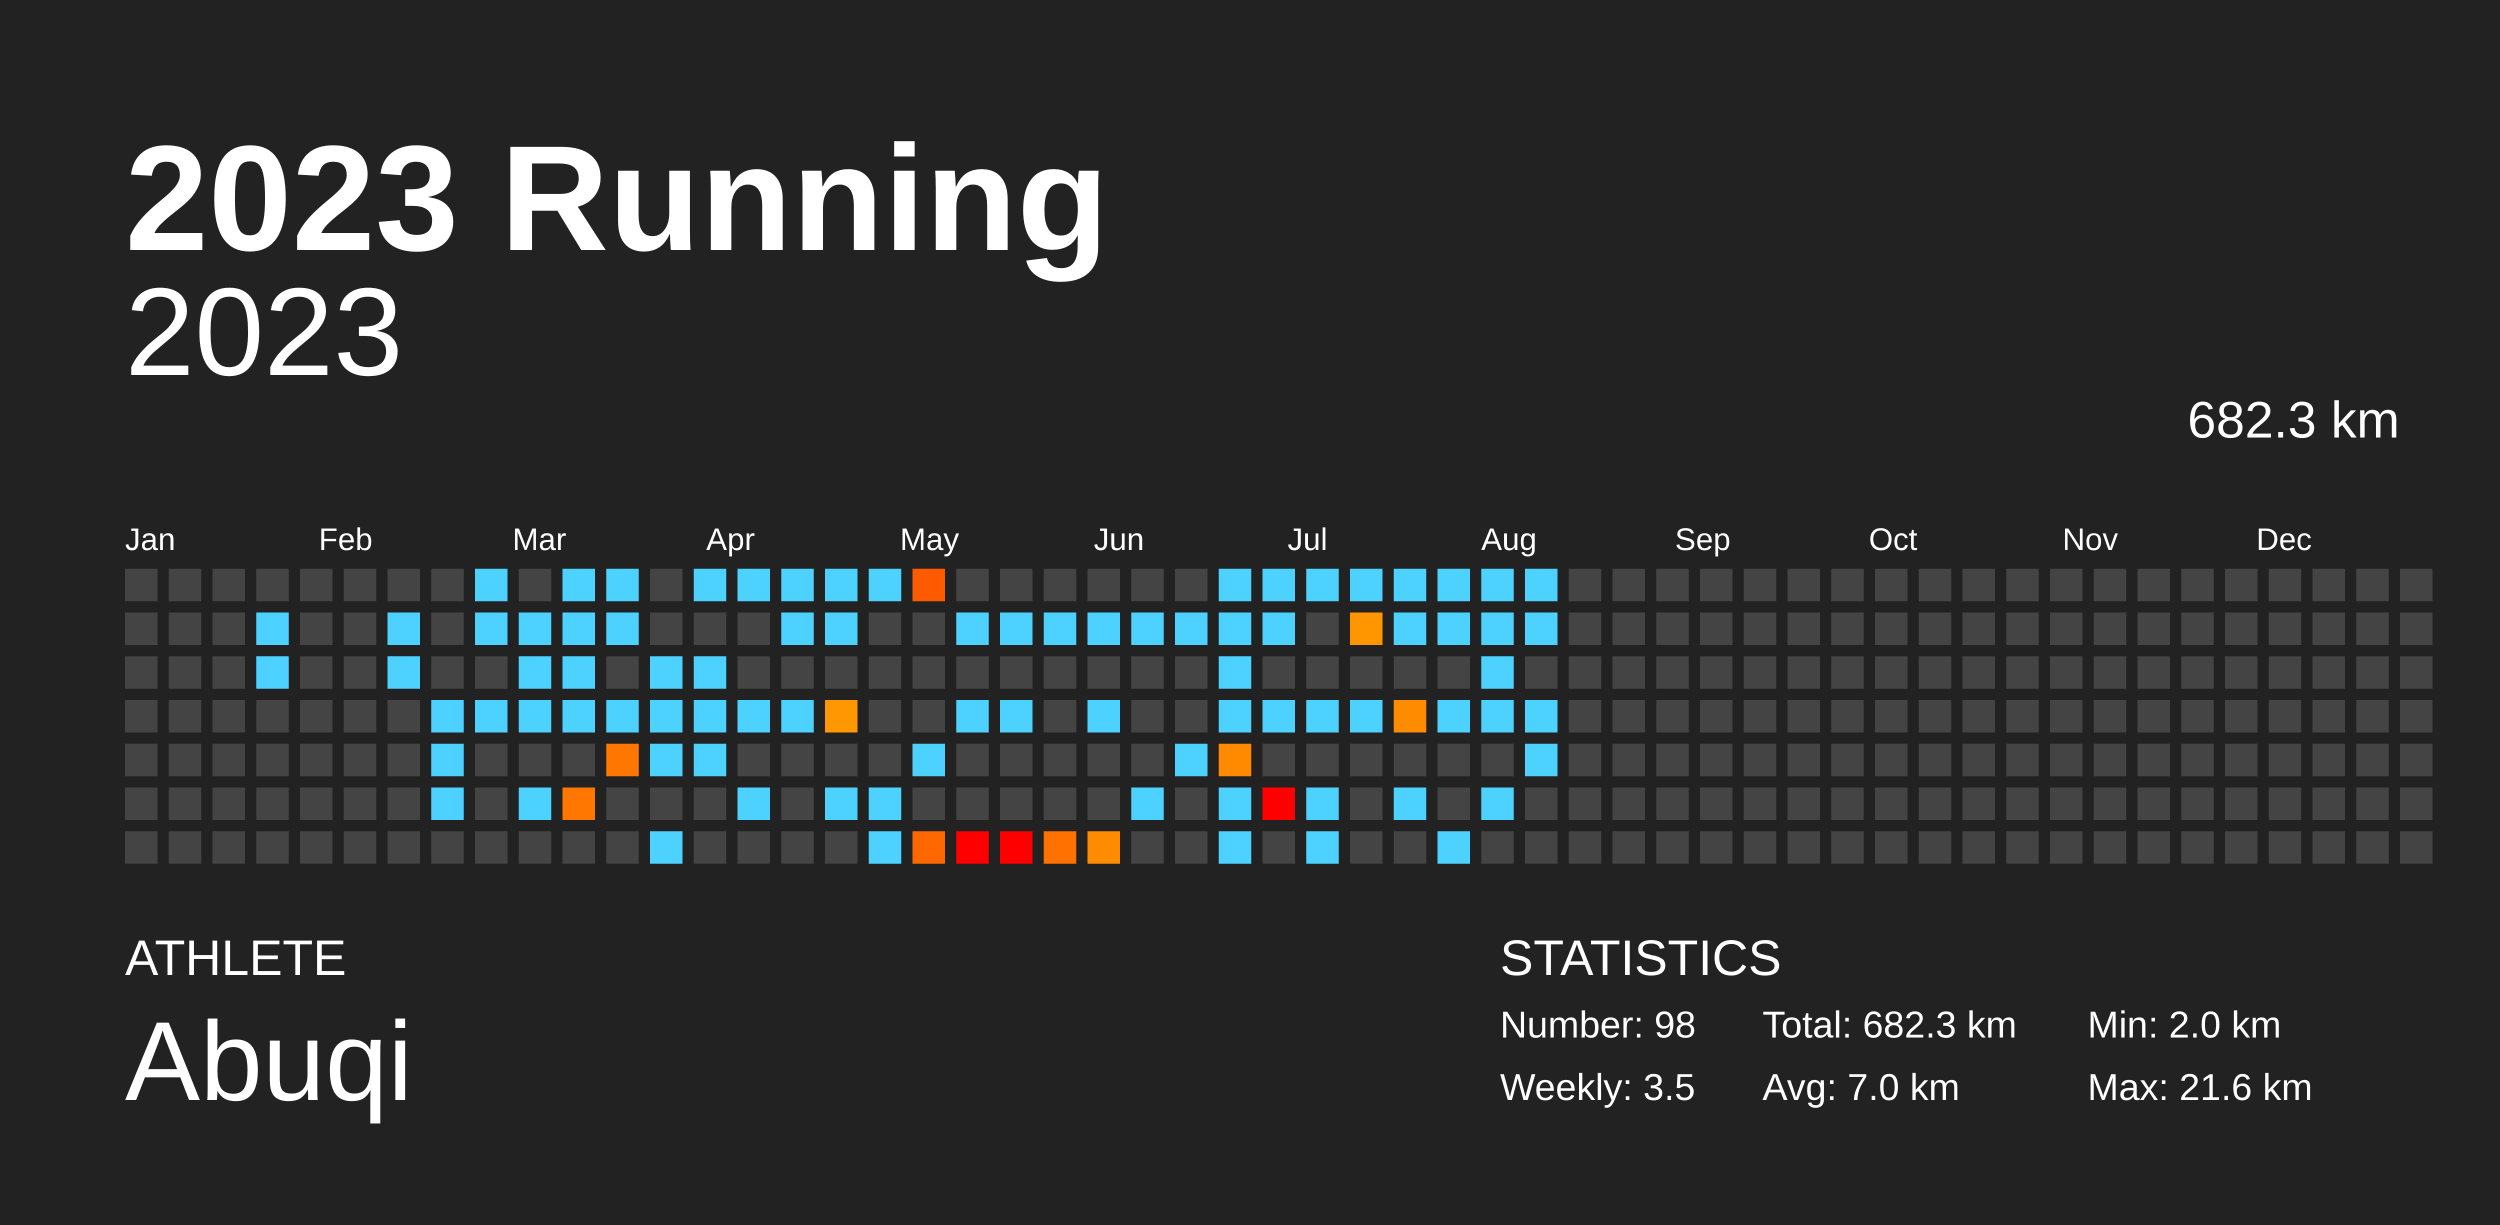
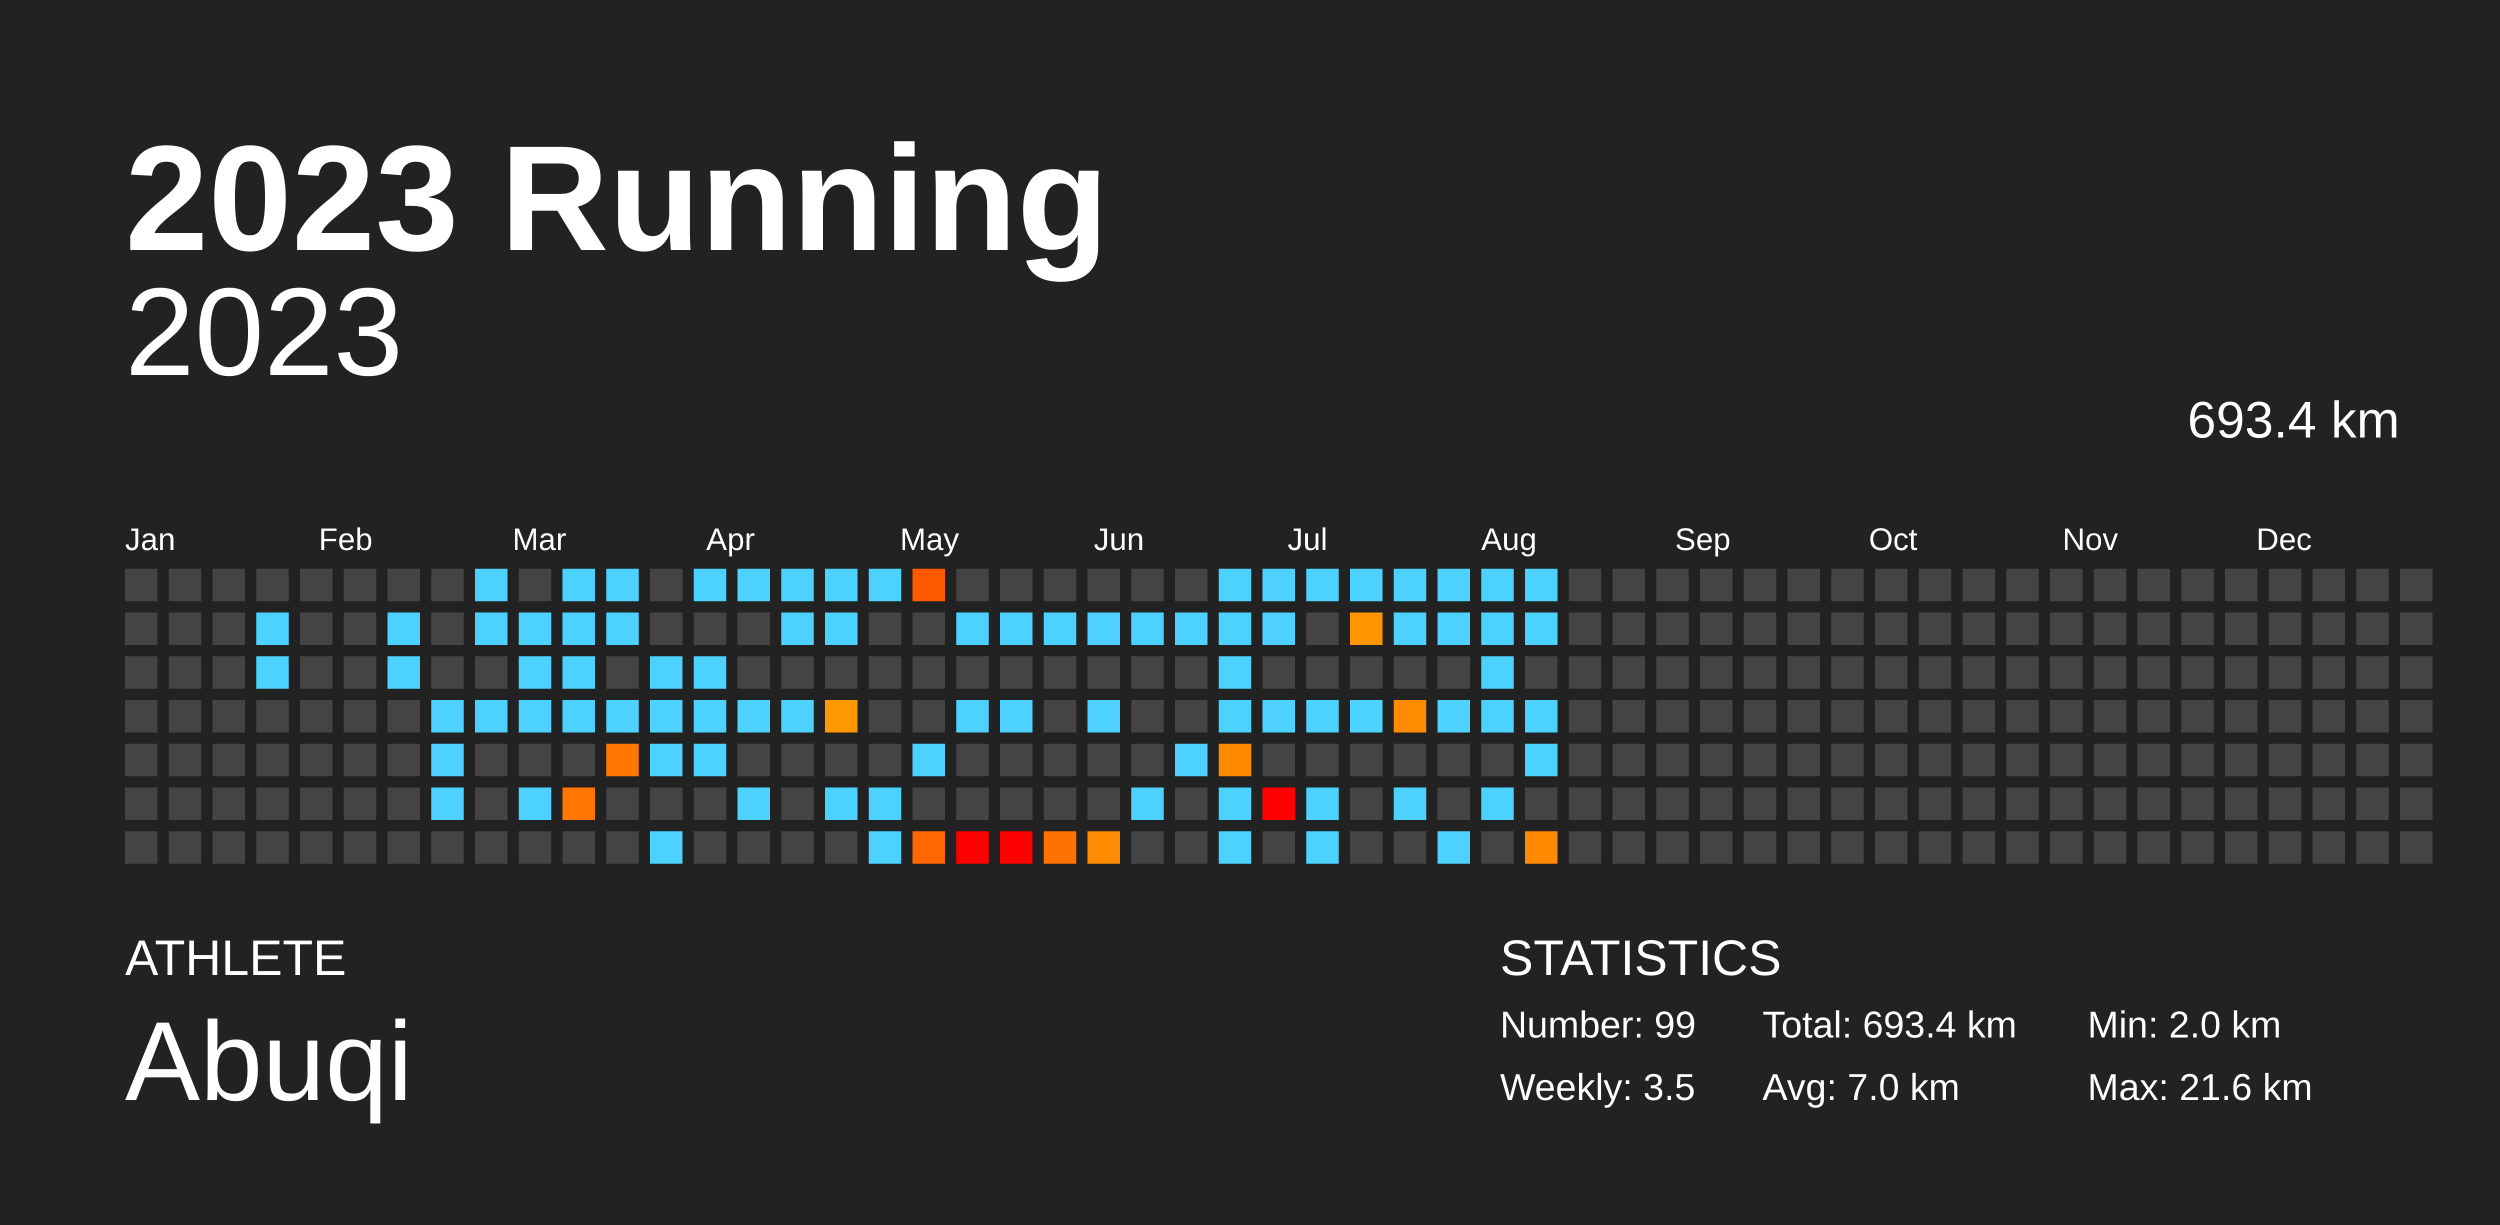
<svg xmlns="http://www.w3.org/2000/svg" baseProfile="full" height="98mm" version="1.1" viewBox="0,0,200,98" width="200mm">
  <defs />
  <rect fill="#222222" height="98" width="200" x="0" y="0" />
  <text fill="#FFFFFF" style="font-size:12px; font-family:Arial; font-weight:bold;" x="10" y="20">2023 Running</text>
  <text fill="#FFFFFF" style="font-size:4px; font-family:Arial" x="10" y="78">ATHLETE</text>
  <text fill="#FFFFFF" style="font-size:9px; font-family:Arial" x="10" y="88">Abuqi</text>
  <text fill="#FFFFFF" style="font-size:4px; font-family:Arial" x="120" y="78">STATISTICS</text>
-   <text fill="#FFFFFF" style="font-size:3px; font-family:Arial" x="120" y="83">Number: 98</text>
+   <text fill="#FFFFFF" style="font-size:3px; font-family:Arial" x="120" y="83">Number: 99</text>
  <text fill="#FFFFFF" style="font-size:3px; font-family:Arial" x="120" y="88">Weekly: 3.5</text>
-   <text fill="#FFFFFF" style="font-size:3px; font-family:Arial" x="141" y="83">Total: 682.3 km</text>
+   <text fill="#FFFFFF" style="font-size:3px; font-family:Arial" x="141" y="83">Total: 693.4 km</text>
  <text fill="#FFFFFF" style="font-size:3px; font-family:Arial" x="141" y="88">Avg: 7.0 km</text>
  <text fill="#FFFFFF" style="font-size:3px; font-family:Arial" x="167" y="83">Min: 2.0 km</text>
  <text fill="#FFFFFF" style="font-size:3px; font-family:Arial" x="167" y="88">Max: 21.6 km</text>
  <text alignment-baseline="hanging" fill="#FFFFFF" style="font-size:10.0px; font-family:Arial;" x="10" y="30">2023</text>
-   <text alignment-baseline="hanging" fill="#FFFFFF" style="font-size:4.125px; font-family:Arial;" x="175" y="35">682.3 km</text>
+   <text alignment-baseline="hanging" fill="#FFFFFF" style="font-size:4.125px; font-family:Arial;" x="175" y="35">693.4 km</text>
  <text fill="#FFFFFF" style="font-size:2.5px; font-family:Arial" x="10.0" y="44">Jan</text>
  <text fill="#FFFFFF" style="font-size:2.5px; font-family:Arial" x="25.5" y="44">Feb</text>
  <text fill="#FFFFFF" style="font-size:2.5px; font-family:Arial" x="41.0" y="44">Mar</text>
  <text fill="#FFFFFF" style="font-size:2.5px; font-family:Arial" x="56.5" y="44">Apr</text>
  <text fill="#FFFFFF" style="font-size:2.5px; font-family:Arial" x="72.0" y="44">May</text>
  <text fill="#FFFFFF" style="font-size:2.5px; font-family:Arial" x="87.5" y="44">Jun</text>
  <text fill="#FFFFFF" style="font-size:2.5px; font-family:Arial" x="103.0" y="44">Jul</text>
  <text fill="#FFFFFF" style="font-size:2.5px; font-family:Arial" x="118.5" y="44">Aug</text>
  <text fill="#FFFFFF" style="font-size:2.5px; font-family:Arial" x="134.0" y="44">Sep</text>
  <text fill="#FFFFFF" style="font-size:2.5px; font-family:Arial" x="149.5" y="44">Oct</text>
  <text fill="#FFFFFF" style="font-size:2.5px; font-family:Arial" x="165.0" y="44">Nov</text>
  <text fill="#FFFFFF" style="font-size:2.5px; font-family:Arial" x="180.5" y="44">Dec</text>
  <rect fill="#444444" height="2.6" width="2.6" x="10.0" y="45.5" />
  <rect fill="#444444" height="2.6" width="2.6" x="10.0" y="49.0" />
  <rect fill="#444444" height="2.6" width="2.6" x="10.0" y="52.5" />
  <rect fill="#444444" height="2.6" width="2.6" x="10.0" y="56.0" />
  <rect fill="#444444" height="2.6" width="2.6" x="10.0" y="59.5" />
  <rect fill="#444444" height="2.6" width="2.6" x="10.0" y="63.0" />
  <rect fill="#444444" height="2.6" width="2.6" x="10.0" y="66.5" />
  <rect fill="#444444" height="2.6" width="2.6" x="13.5" y="45.5" />
  <rect fill="#444444" height="2.6" width="2.6" x="13.5" y="49.0" />
  <rect fill="#444444" height="2.6" width="2.6" x="13.5" y="52.5" />
  <rect fill="#444444" height="2.6" width="2.6" x="13.5" y="56.0" />
  <rect fill="#444444" height="2.6" width="2.6" x="13.5" y="59.5" />
  <rect fill="#444444" height="2.6" width="2.6" x="13.5" y="63.0" />
  <rect fill="#444444" height="2.6" width="2.6" x="13.5" y="66.5" />
  <rect fill="#444444" height="2.6" width="2.6" x="17.0" y="45.5" />
  <rect fill="#444444" height="2.6" width="2.6" x="17.0" y="49.0" />
  <rect fill="#444444" height="2.6" width="2.6" x="17.0" y="52.5" />
  <rect fill="#444444" height="2.6" width="2.6" x="17.0" y="56.0" />
  <rect fill="#444444" height="2.6" width="2.6" x="17.0" y="59.5" />
  <rect fill="#444444" height="2.6" width="2.6" x="17.0" y="63.0" />
  <rect fill="#444444" height="2.6" width="2.6" x="17.0" y="66.5" />
  <rect fill="#444444" height="2.6" width="2.6" x="20.5" y="45.5" />
  <rect fill="#4dd2ff" height="2.6" width="2.6" x="20.5" y="49.0" />
  <rect fill="#4dd2ff" height="2.6" width="2.6" x="20.5" y="52.5" />
  <rect fill="#444444" height="2.6" width="2.6" x="20.5" y="56.0" />
  <rect fill="#444444" height="2.6" width="2.6" x="20.5" y="59.5" />
  <rect fill="#444444" height="2.6" width="2.6" x="20.5" y="63.0" />
  <rect fill="#444444" height="2.6" width="2.6" x="20.5" y="66.5" />
  <rect fill="#444444" height="2.6" width="2.6" x="24.0" y="45.5" />
  <rect fill="#444444" height="2.6" width="2.6" x="24.0" y="49.0" />
  <rect fill="#444444" height="2.6" width="2.6" x="24.0" y="52.5" />
  <rect fill="#444444" height="2.6" width="2.6" x="24.0" y="56.0" />
  <rect fill="#444444" height="2.6" width="2.6" x="24.0" y="59.5" />
  <rect fill="#444444" height="2.6" width="2.6" x="24.0" y="63.0" />
  <rect fill="#444444" height="2.6" width="2.6" x="24.0" y="66.5" />
  <rect fill="#444444" height="2.6" width="2.6" x="27.5" y="45.5" />
  <rect fill="#444444" height="2.6" width="2.6" x="27.5" y="49.0" />
  <rect fill="#444444" height="2.6" width="2.6" x="27.5" y="52.5" />
  <rect fill="#444444" height="2.6" width="2.6" x="27.5" y="56.0" />
  <rect fill="#444444" height="2.6" width="2.6" x="27.5" y="59.5" />
  <rect fill="#444444" height="2.6" width="2.6" x="27.5" y="63.0" />
  <rect fill="#444444" height="2.6" width="2.6" x="27.5" y="66.5" />
  <rect fill="#444444" height="2.6" width="2.6" x="31.0" y="45.5" />
  <rect fill="#4dd2ff" height="2.6" width="2.6" x="31.0" y="49.0" />
  <rect fill="#4dd2ff" height="2.6" width="2.6" x="31.0" y="52.5" />
  <rect fill="#444444" height="2.6" width="2.6" x="31.0" y="56.0" />
  <rect fill="#444444" height="2.6" width="2.6" x="31.0" y="59.5" />
  <rect fill="#444444" height="2.6" width="2.6" x="31.0" y="63.0" />
  <rect fill="#444444" height="2.6" width="2.6" x="31.0" y="66.5" />
  <rect fill="#444444" height="2.6" width="2.6" x="34.5" y="45.5" />
  <rect fill="#444444" height="2.6" width="2.6" x="34.5" y="49.0" />
  <rect fill="#444444" height="2.6" width="2.6" x="34.5" y="52.5" />
  <rect fill="#4dd2ff" height="2.6" width="2.6" x="34.5" y="56.0" />
  <rect fill="#4dd2ff" height="2.6" width="2.6" x="34.5" y="59.5" />
  <rect fill="#4dd2ff" height="2.6" width="2.6" x="34.5" y="63.0" />
  <rect fill="#444444" height="2.6" width="2.6" x="34.5" y="66.5" />
  <rect fill="#4dd2ff" height="2.6" width="2.6" x="38.0" y="45.5" />
  <rect fill="#4dd2ff" height="2.6" width="2.6" x="38.0" y="49.0" />
  <rect fill="#444444" height="2.6" width="2.6" x="38.0" y="52.5" />
  <rect fill="#4dd2ff" height="2.6" width="2.6" x="38.0" y="56.0" />
  <rect fill="#444444" height="2.6" width="2.6" x="38.0" y="59.5" />
  <rect fill="#444444" height="2.6" width="2.6" x="38.0" y="63.0" />
  <rect fill="#444444" height="2.6" width="2.6" x="38.0" y="66.5" />
  <rect fill="#444444" height="2.6" width="2.6" x="41.5" y="45.5" />
  <rect fill="#4dd2ff" height="2.6" width="2.6" x="41.5" y="49.0" />
  <rect fill="#4dd2ff" height="2.6" width="2.6" x="41.5" y="52.5" />
  <rect fill="#4dd2ff" height="2.6" width="2.6" x="41.5" y="56.0" />
  <rect fill="#444444" height="2.6" width="2.6" x="41.5" y="59.5" />
  <rect fill="#4dd2ff" height="2.6" width="2.6" x="41.5" y="63.0" />
  <rect fill="#444444" height="2.6" width="2.6" x="41.5" y="66.5" />
  <rect fill="#4dd2ff" height="2.6" width="2.6" x="45.0" y="45.5" />
  <rect fill="#4dd2ff" height="2.6" width="2.6" x="45.0" y="49.0" />
  <rect fill="#4dd2ff" height="2.6" width="2.6" x="45.0" y="52.5" />
  <rect fill="#4dd2ff" height="2.6" width="2.6" x="45.0" y="56.0" />
  <rect fill="#444444" height="2.6" width="2.6" x="45.0" y="59.5" />
  <rect fill="#ff7700" height="2.6" width="2.6" x="45.0" y="63.0" />
  <rect fill="#444444" height="2.6" width="2.6" x="45.0" y="66.5" />
  <rect fill="#4dd2ff" height="2.6" width="2.6" x="48.5" y="45.5" />
  <rect fill="#4dd2ff" height="2.6" width="2.6" x="48.5" y="49.0" />
  <rect fill="#444444" height="2.6" width="2.6" x="48.5" y="52.5" />
  <rect fill="#4dd2ff" height="2.6" width="2.6" x="48.5" y="56.0" />
  <rect fill="#ff7700" height="2.6" width="2.6" x="48.5" y="59.5" />
  <rect fill="#444444" height="2.6" width="2.6" x="48.5" y="63.0" />
  <rect fill="#444444" height="2.6" width="2.6" x="48.5" y="66.5" />
  <rect fill="#444444" height="2.6" width="2.6" x="52.0" y="45.5" />
  <rect fill="#444444" height="2.6" width="2.6" x="52.0" y="49.0" />
  <rect fill="#4dd2ff" height="2.6" width="2.6" x="52.0" y="52.5" />
  <rect fill="#4dd2ff" height="2.6" width="2.6" x="52.0" y="56.0" />
  <rect fill="#4dd2ff" height="2.6" width="2.6" x="52.0" y="59.5" />
  <rect fill="#444444" height="2.6" width="2.6" x="52.0" y="63.0" />
  <rect fill="#4dd2ff" height="2.6" width="2.6" x="52.0" y="66.5" />
  <rect fill="#4dd2ff" height="2.6" width="2.6" x="55.5" y="45.5" />
  <rect fill="#444444" height="2.6" width="2.6" x="55.5" y="49.0" />
  <rect fill="#4dd2ff" height="2.6" width="2.6" x="55.5" y="52.5" />
  <rect fill="#4dd2ff" height="2.6" width="2.6" x="55.5" y="56.0" />
  <rect fill="#4dd2ff" height="2.6" width="2.6" x="55.5" y="59.5" />
  <rect fill="#444444" height="2.6" width="2.6" x="55.5" y="63.0" />
  <rect fill="#444444" height="2.6" width="2.6" x="55.5" y="66.5" />
  <rect fill="#4dd2ff" height="2.6" width="2.6" x="59.0" y="45.5" />
  <rect fill="#444444" height="2.6" width="2.6" x="59.0" y="49.0" />
  <rect fill="#444444" height="2.6" width="2.6" x="59.0" y="52.5" />
  <rect fill="#4dd2ff" height="2.6" width="2.6" x="59.0" y="56.0" />
  <rect fill="#444444" height="2.6" width="2.6" x="59.0" y="59.5" />
  <rect fill="#4dd2ff" height="2.6" width="2.6" x="59.0" y="63.0" />
  <rect fill="#444444" height="2.6" width="2.6" x="59.0" y="66.5" />
  <rect fill="#4dd2ff" height="2.6" width="2.6" x="62.5" y="45.5" />
  <rect fill="#4dd2ff" height="2.6" width="2.6" x="62.5" y="49.0" />
  <rect fill="#444444" height="2.6" width="2.6" x="62.5" y="52.5" />
  <rect fill="#4dd2ff" height="2.6" width="2.6" x="62.5" y="56.0" />
  <rect fill="#444444" height="2.6" width="2.6" x="62.5" y="59.5" />
  <rect fill="#444444" height="2.6" width="2.6" x="62.5" y="63.0" />
  <rect fill="#444444" height="2.6" width="2.6" x="62.5" y="66.5" />
  <rect fill="#4dd2ff" height="2.6" width="2.6" x="66.0" y="45.5" />
  <rect fill="#4dd2ff" height="2.6" width="2.6" x="66.0" y="49.0" />
  <rect fill="#444444" height="2.6" width="2.6" x="66.0" y="52.5" />
  <rect fill="#ff9700" height="2.6" width="2.6" x="66.0" y="56.0" />
  <rect fill="#444444" height="2.6" width="2.6" x="66.0" y="59.5" />
  <rect fill="#4dd2ff" height="2.6" width="2.6" x="66.0" y="63.0" />
  <rect fill="#444444" height="2.6" width="2.6" x="66.0" y="66.5" />
  <rect fill="#4dd2ff" height="2.6" width="2.6" x="69.5" y="45.5" />
  <rect fill="#444444" height="2.6" width="2.6" x="69.5" y="49.0" />
  <rect fill="#444444" height="2.6" width="2.6" x="69.5" y="52.5" />
  <rect fill="#444444" height="2.6" width="2.6" x="69.5" y="56.0" />
  <rect fill="#444444" height="2.6" width="2.6" x="69.5" y="59.5" />
  <rect fill="#4dd2ff" height="2.6" width="2.6" x="69.5" y="63.0" />
  <rect fill="#4dd2ff" height="2.6" width="2.6" x="69.5" y="66.5" />
  <rect fill="#ff5a00" height="2.6" width="2.6" x="73.0" y="45.5" />
  <rect fill="#444444" height="2.6" width="2.6" x="73.0" y="49.0" />
  <rect fill="#444444" height="2.6" width="2.6" x="73.0" y="52.5" />
  <rect fill="#444444" height="2.6" width="2.6" x="73.0" y="56.0" />
  <rect fill="#4dd2ff" height="2.6" width="2.6" x="73.0" y="59.5" />
  <rect fill="#444444" height="2.6" width="2.6" x="73.0" y="63.0" />
  <rect fill="#ff6700" height="2.6" width="2.6" x="73.0" y="66.5" />
  <rect fill="#444444" height="2.6" width="2.6" x="76.5" y="45.5" />
  <rect fill="#4dd2ff" height="2.6" width="2.6" x="76.5" y="49.0" />
  <rect fill="#444444" height="2.6" width="2.6" x="76.5" y="52.5" />
  <rect fill="#4dd2ff" height="2.6" width="2.6" x="76.5" y="56.0" />
  <rect fill="#444444" height="2.6" width="2.6" x="76.5" y="59.5" />
  <rect fill="#444444" height="2.6" width="2.6" x="76.5" y="63.0" />
  <rect fill="red" height="2.6" width="2.6" x="76.5" y="66.5" />
  <rect fill="#444444" height="2.6" width="2.6" x="80.0" y="45.5" />
  <rect fill="#4dd2ff" height="2.6" width="2.6" x="80.0" y="49.0" />
  <rect fill="#444444" height="2.6" width="2.6" x="80.0" y="52.5" />
  <rect fill="#4dd2ff" height="2.6" width="2.6" x="80.0" y="56.0" />
  <rect fill="#444444" height="2.6" width="2.6" x="80.0" y="59.5" />
  <rect fill="#444444" height="2.6" width="2.6" x="80.0" y="63.0" />
  <rect fill="red" height="2.6" width="2.6" x="80.0" y="66.5" />
  <rect fill="#444444" height="2.6" width="2.6" x="83.5" y="45.5" />
  <rect fill="#4dd2ff" height="2.6" width="2.6" x="83.5" y="49.0" />
  <rect fill="#444444" height="2.6" width="2.6" x="83.5" y="52.5" />
  <rect fill="#444444" height="2.6" width="2.6" x="83.5" y="56.0" />
  <rect fill="#444444" height="2.6" width="2.6" x="83.5" y="59.5" />
  <rect fill="#444444" height="2.6" width="2.6" x="83.5" y="63.0" />
  <rect fill="#ff7100" height="2.6" width="2.6" x="83.5" y="66.5" />
  <rect fill="#444444" height="2.6" width="2.6" x="87.0" y="45.5" />
  <rect fill="#4dd2ff" height="2.6" width="2.6" x="87.0" y="49.0" />
  <rect fill="#444444" height="2.6" width="2.6" x="87.0" y="52.5" />
  <rect fill="#4dd2ff" height="2.6" width="2.6" x="87.0" y="56.0" />
  <rect fill="#444444" height="2.6" width="2.6" x="87.0" y="59.5" />
  <rect fill="#444444" height="2.6" width="2.6" x="87.0" y="63.0" />
  <rect fill="#ff8c00" height="2.6" width="2.6" x="87.0" y="66.5" />
  <rect fill="#444444" height="2.6" width="2.6" x="90.5" y="45.5" />
  <rect fill="#4dd2ff" height="2.6" width="2.6" x="90.5" y="49.0" />
  <rect fill="#444444" height="2.6" width="2.6" x="90.5" y="52.5" />
  <rect fill="#444444" height="2.6" width="2.6" x="90.5" y="56.0" />
  <rect fill="#444444" height="2.6" width="2.6" x="90.5" y="59.5" />
  <rect fill="#4dd2ff" height="2.6" width="2.6" x="90.5" y="63.0" />
  <rect fill="#444444" height="2.6" width="2.6" x="90.5" y="66.5" />
  <rect fill="#444444" height="2.6" width="2.6" x="94.0" y="45.5" />
  <rect fill="#4dd2ff" height="2.6" width="2.6" x="94.0" y="49.0" />
  <rect fill="#444444" height="2.6" width="2.6" x="94.0" y="52.5" />
  <rect fill="#444444" height="2.6" width="2.6" x="94.0" y="56.0" />
  <rect fill="#4dd2ff" height="2.6" width="2.6" x="94.0" y="59.5" />
  <rect fill="#444444" height="2.6" width="2.6" x="94.0" y="63.0" />
  <rect fill="#444444" height="2.6" width="2.6" x="94.0" y="66.5" />
  <rect fill="#4dd2ff" height="2.6" width="2.6" x="97.5" y="45.5" />
  <rect fill="#4dd2ff" height="2.6" width="2.6" x="97.5" y="49.0" />
  <rect fill="#4dd2ff" height="2.6" width="2.6" x="97.5" y="52.5" />
  <rect fill="#4dd2ff" height="2.6" width="2.6" x="97.5" y="56.0" />
  <rect fill="#ff8a00" height="2.6" width="2.6" x="97.5" y="59.5" />
  <rect fill="#4dd2ff" height="2.6" width="2.6" x="97.5" y="63.0" />
  <rect fill="#4dd2ff" height="2.6" width="2.6" x="97.5" y="66.5" />
  <rect fill="#4dd2ff" height="2.6" width="2.6" x="101.0" y="45.5" />
  <rect fill="#4dd2ff" height="2.6" width="2.6" x="101.0" y="49.0" />
  <rect fill="#444444" height="2.6" width="2.6" x="101.0" y="52.5" />
  <rect fill="#4dd2ff" height="2.6" width="2.6" x="101.0" y="56.0" />
  <rect fill="#444444" height="2.6" width="2.6" x="101.0" y="59.5" />
  <rect fill="red" height="2.6" width="2.6" x="101.0" y="63.0" />
  <rect fill="#444444" height="2.6" width="2.6" x="101.0" y="66.5" />
  <rect fill="#4dd2ff" height="2.6" width="2.6" x="104.5" y="45.5" />
  <rect fill="#444444" height="2.6" width="2.6" x="104.5" y="49.0" />
  <rect fill="#444444" height="2.6" width="2.6" x="104.5" y="52.5" />
  <rect fill="#4dd2ff" height="2.6" width="2.6" x="104.5" y="56.0" />
  <rect fill="#444444" height="2.6" width="2.6" x="104.5" y="59.5" />
  <rect fill="#4dd2ff" height="2.6" width="2.6" x="104.5" y="63.0" />
  <rect fill="#4dd2ff" height="2.6" width="2.6" x="104.5" y="66.5" />
  <rect fill="#4dd2ff" height="2.6" width="2.6" x="108.0" y="45.5" />
  <rect fill="#ff9600" height="2.6" width="2.6" x="108.0" y="49.0" />
  <rect fill="#444444" height="2.6" width="2.6" x="108.0" y="52.5" />
  <rect fill="#4dd2ff" height="2.6" width="2.6" x="108.0" y="56.0" />
  <rect fill="#444444" height="2.6" width="2.6" x="108.0" y="59.5" />
  <rect fill="#444444" height="2.6" width="2.6" x="108.0" y="63.0" />
  <rect fill="#444444" height="2.6" width="2.6" x="108.0" y="66.5" />
  <rect fill="#4dd2ff" height="2.6" width="2.6" x="111.5" y="45.5" />
  <rect fill="#4dd2ff" height="2.6" width="2.6" x="111.5" y="49.0" />
  <rect fill="#444444" height="2.6" width="2.6" x="111.5" y="52.5" />
  <rect fill="#ff8b00" height="2.6" width="2.6" x="111.5" y="56.0" />
  <rect fill="#444444" height="2.6" width="2.6" x="111.5" y="59.5" />
  <rect fill="#4dd2ff" height="2.6" width="2.6" x="111.5" y="63.0" />
  <rect fill="#444444" height="2.6" width="2.6" x="111.5" y="66.5" />
  <rect fill="#4dd2ff" height="2.6" width="2.6" x="115.0" y="45.5" />
  <rect fill="#4dd2ff" height="2.6" width="2.6" x="115.0" y="49.0" />
  <rect fill="#444444" height="2.6" width="2.6" x="115.0" y="52.5" />
  <rect fill="#4dd2ff" height="2.6" width="2.6" x="115.0" y="56.0" />
  <rect fill="#444444" height="2.6" width="2.6" x="115.0" y="59.5" />
  <rect fill="#444444" height="2.6" width="2.6" x="115.0" y="63.0" />
  <rect fill="#4dd2ff" height="2.6" width="2.6" x="115.0" y="66.5" />
  <rect fill="#4dd2ff" height="2.6" width="2.6" x="118.5" y="45.5" />
  <rect fill="#4dd2ff" height="2.6" width="2.6" x="118.5" y="49.0" />
  <rect fill="#4dd2ff" height="2.6" width="2.6" x="118.5" y="52.5" />
  <rect fill="#4dd2ff" height="2.6" width="2.6" x="118.5" y="56.0" />
  <rect fill="#444444" height="2.6" width="2.6" x="118.5" y="59.5" />
  <rect fill="#4dd2ff" height="2.6" width="2.6" x="118.5" y="63.0" />
  <rect fill="#444444" height="2.6" width="2.6" x="118.5" y="66.5" />
  <rect fill="#4dd2ff" height="2.6" width="2.6" x="122.0" y="45.5" />
  <rect fill="#4dd2ff" height="2.6" width="2.6" x="122.0" y="49.0" />
  <rect fill="#444444" height="2.6" width="2.6" x="122.0" y="52.5" />
  <rect fill="#4dd2ff" height="2.6" width="2.6" x="122.0" y="56.0" />
  <rect fill="#4dd2ff" height="2.6" width="2.6" x="122.0" y="59.5" />
  <rect fill="#444444" height="2.6" width="2.6" x="122.0" y="63.0" />
-   <rect fill="#444444" height="2.6" width="2.6" x="122.0" y="66.5" />
+   <rect fill="#ff8900" height="2.6" width="2.6" x="122.0" y="66.5" />
  <rect fill="#444444" height="2.6" width="2.6" x="125.5" y="45.5" />
  <rect fill="#444444" height="2.6" width="2.6" x="125.5" y="49.0" />
  <rect fill="#444444" height="2.6" width="2.6" x="125.5" y="52.5" />
  <rect fill="#444444" height="2.6" width="2.6" x="125.5" y="56.0" />
  <rect fill="#444444" height="2.6" width="2.6" x="125.5" y="59.5" />
  <rect fill="#444444" height="2.6" width="2.6" x="125.5" y="63.0" />
  <rect fill="#444444" height="2.6" width="2.6" x="125.5" y="66.5" />
  <rect fill="#444444" height="2.6" width="2.6" x="129.0" y="45.5" />
  <rect fill="#444444" height="2.6" width="2.6" x="129.0" y="49.0" />
  <rect fill="#444444" height="2.6" width="2.6" x="129.0" y="52.5" />
  <rect fill="#444444" height="2.6" width="2.6" x="129.0" y="56.0" />
  <rect fill="#444444" height="2.6" width="2.6" x="129.0" y="59.5" />
  <rect fill="#444444" height="2.6" width="2.6" x="129.0" y="63.0" />
  <rect fill="#444444" height="2.6" width="2.6" x="129.0" y="66.5" />
  <rect fill="#444444" height="2.6" width="2.6" x="132.5" y="45.5" />
  <rect fill="#444444" height="2.6" width="2.6" x="132.5" y="49.0" />
  <rect fill="#444444" height="2.6" width="2.6" x="132.5" y="52.5" />
  <rect fill="#444444" height="2.6" width="2.6" x="132.5" y="56.0" />
  <rect fill="#444444" height="2.6" width="2.6" x="132.5" y="59.5" />
  <rect fill="#444444" height="2.6" width="2.6" x="132.5" y="63.0" />
  <rect fill="#444444" height="2.6" width="2.6" x="132.5" y="66.5" />
  <rect fill="#444444" height="2.6" width="2.6" x="136.0" y="45.5" />
  <rect fill="#444444" height="2.6" width="2.6" x="136.0" y="49.0" />
  <rect fill="#444444" height="2.6" width="2.6" x="136.0" y="52.5" />
  <rect fill="#444444" height="2.6" width="2.6" x="136.0" y="56.0" />
  <rect fill="#444444" height="2.6" width="2.6" x="136.0" y="59.5" />
  <rect fill="#444444" height="2.6" width="2.6" x="136.0" y="63.0" />
  <rect fill="#444444" height="2.6" width="2.6" x="136.0" y="66.5" />
  <rect fill="#444444" height="2.6" width="2.6" x="139.5" y="45.5" />
  <rect fill="#444444" height="2.6" width="2.6" x="139.5" y="49.0" />
  <rect fill="#444444" height="2.6" width="2.6" x="139.5" y="52.5" />
  <rect fill="#444444" height="2.6" width="2.6" x="139.5" y="56.0" />
  <rect fill="#444444" height="2.6" width="2.6" x="139.5" y="59.5" />
  <rect fill="#444444" height="2.6" width="2.6" x="139.5" y="63.0" />
  <rect fill="#444444" height="2.6" width="2.6" x="139.5" y="66.5" />
  <rect fill="#444444" height="2.6" width="2.6" x="143.0" y="45.5" />
  <rect fill="#444444" height="2.6" width="2.6" x="143.0" y="49.0" />
  <rect fill="#444444" height="2.6" width="2.6" x="143.0" y="52.5" />
  <rect fill="#444444" height="2.6" width="2.6" x="143.0" y="56.0" />
  <rect fill="#444444" height="2.6" width="2.6" x="143.0" y="59.5" />
  <rect fill="#444444" height="2.6" width="2.6" x="143.0" y="63.0" />
  <rect fill="#444444" height="2.6" width="2.6" x="143.0" y="66.5" />
  <rect fill="#444444" height="2.6" width="2.6" x="146.5" y="45.5" />
  <rect fill="#444444" height="2.6" width="2.6" x="146.5" y="49.0" />
  <rect fill="#444444" height="2.6" width="2.6" x="146.5" y="52.5" />
  <rect fill="#444444" height="2.6" width="2.6" x="146.5" y="56.0" />
  <rect fill="#444444" height="2.6" width="2.6" x="146.5" y="59.5" />
  <rect fill="#444444" height="2.6" width="2.6" x="146.5" y="63.0" />
  <rect fill="#444444" height="2.6" width="2.6" x="146.5" y="66.5" />
  <rect fill="#444444" height="2.6" width="2.6" x="150.0" y="45.5" />
  <rect fill="#444444" height="2.6" width="2.6" x="150.0" y="49.0" />
  <rect fill="#444444" height="2.6" width="2.6" x="150.0" y="52.5" />
  <rect fill="#444444" height="2.6" width="2.6" x="150.0" y="56.0" />
  <rect fill="#444444" height="2.6" width="2.6" x="150.0" y="59.5" />
  <rect fill="#444444" height="2.6" width="2.6" x="150.0" y="63.0" />
  <rect fill="#444444" height="2.6" width="2.6" x="150.0" y="66.5" />
  <rect fill="#444444" height="2.6" width="2.6" x="153.5" y="45.5" />
  <rect fill="#444444" height="2.6" width="2.6" x="153.5" y="49.0" />
  <rect fill="#444444" height="2.6" width="2.6" x="153.5" y="52.5" />
  <rect fill="#444444" height="2.6" width="2.6" x="153.5" y="56.0" />
  <rect fill="#444444" height="2.6" width="2.6" x="153.5" y="59.5" />
  <rect fill="#444444" height="2.6" width="2.6" x="153.5" y="63.0" />
  <rect fill="#444444" height="2.6" width="2.6" x="153.5" y="66.5" />
  <rect fill="#444444" height="2.6" width="2.6" x="157.0" y="45.5" />
  <rect fill="#444444" height="2.6" width="2.6" x="157.0" y="49.0" />
  <rect fill="#444444" height="2.6" width="2.6" x="157.0" y="52.5" />
  <rect fill="#444444" height="2.6" width="2.6" x="157.0" y="56.0" />
  <rect fill="#444444" height="2.6" width="2.6" x="157.0" y="59.5" />
  <rect fill="#444444" height="2.6" width="2.6" x="157.0" y="63.0" />
  <rect fill="#444444" height="2.6" width="2.6" x="157.0" y="66.5" />
  <rect fill="#444444" height="2.6" width="2.6" x="160.5" y="45.5" />
  <rect fill="#444444" height="2.6" width="2.6" x="160.5" y="49.0" />
  <rect fill="#444444" height="2.6" width="2.6" x="160.5" y="52.5" />
  <rect fill="#444444" height="2.6" width="2.6" x="160.5" y="56.0" />
  <rect fill="#444444" height="2.6" width="2.6" x="160.5" y="59.5" />
  <rect fill="#444444" height="2.6" width="2.6" x="160.5" y="63.0" />
  <rect fill="#444444" height="2.6" width="2.6" x="160.5" y="66.5" />
  <rect fill="#444444" height="2.6" width="2.6" x="164.0" y="45.5" />
  <rect fill="#444444" height="2.6" width="2.6" x="164.0" y="49.0" />
  <rect fill="#444444" height="2.6" width="2.6" x="164.0" y="52.5" />
  <rect fill="#444444" height="2.6" width="2.6" x="164.0" y="56.0" />
  <rect fill="#444444" height="2.6" width="2.6" x="164.0" y="59.5" />
  <rect fill="#444444" height="2.6" width="2.6" x="164.0" y="63.0" />
  <rect fill="#444444" height="2.6" width="2.6" x="164.0" y="66.5" />
  <rect fill="#444444" height="2.6" width="2.6" x="167.5" y="45.5" />
  <rect fill="#444444" height="2.6" width="2.6" x="167.5" y="49.0" />
  <rect fill="#444444" height="2.6" width="2.6" x="167.5" y="52.5" />
  <rect fill="#444444" height="2.6" width="2.6" x="167.5" y="56.0" />
  <rect fill="#444444" height="2.6" width="2.6" x="167.5" y="59.5" />
  <rect fill="#444444" height="2.6" width="2.6" x="167.5" y="63.0" />
  <rect fill="#444444" height="2.6" width="2.6" x="167.5" y="66.5" />
  <rect fill="#444444" height="2.6" width="2.6" x="171.0" y="45.5" />
  <rect fill="#444444" height="2.6" width="2.6" x="171.0" y="49.0" />
  <rect fill="#444444" height="2.6" width="2.6" x="171.0" y="52.5" />
  <rect fill="#444444" height="2.6" width="2.6" x="171.0" y="56.0" />
  <rect fill="#444444" height="2.6" width="2.6" x="171.0" y="59.5" />
  <rect fill="#444444" height="2.6" width="2.6" x="171.0" y="63.0" />
  <rect fill="#444444" height="2.6" width="2.6" x="171.0" y="66.5" />
  <rect fill="#444444" height="2.6" width="2.6" x="174.5" y="45.5" />
  <rect fill="#444444" height="2.6" width="2.6" x="174.5" y="49.0" />
  <rect fill="#444444" height="2.6" width="2.6" x="174.5" y="52.5" />
  <rect fill="#444444" height="2.6" width="2.6" x="174.5" y="56.0" />
  <rect fill="#444444" height="2.6" width="2.6" x="174.5" y="59.5" />
  <rect fill="#444444" height="2.6" width="2.6" x="174.5" y="63.0" />
  <rect fill="#444444" height="2.6" width="2.6" x="174.5" y="66.5" />
  <rect fill="#444444" height="2.6" width="2.6" x="178.0" y="45.5" />
  <rect fill="#444444" height="2.6" width="2.6" x="178.0" y="49.0" />
  <rect fill="#444444" height="2.6" width="2.6" x="178.0" y="52.5" />
  <rect fill="#444444" height="2.6" width="2.6" x="178.0" y="56.0" />
  <rect fill="#444444" height="2.6" width="2.6" x="178.0" y="59.5" />
  <rect fill="#444444" height="2.6" width="2.6" x="178.0" y="63.0" />
  <rect fill="#444444" height="2.6" width="2.6" x="178.0" y="66.5" />
  <rect fill="#444444" height="2.6" width="2.6" x="181.5" y="45.5" />
  <rect fill="#444444" height="2.6" width="2.6" x="181.5" y="49.0" />
  <rect fill="#444444" height="2.6" width="2.6" x="181.5" y="52.5" />
  <rect fill="#444444" height="2.6" width="2.6" x="181.5" y="56.0" />
  <rect fill="#444444" height="2.6" width="2.6" x="181.5" y="59.5" />
  <rect fill="#444444" height="2.6" width="2.6" x="181.5" y="63.0" />
  <rect fill="#444444" height="2.6" width="2.6" x="181.5" y="66.5" />
  <rect fill="#444444" height="2.6" width="2.6" x="185.0" y="45.5" />
  <rect fill="#444444" height="2.6" width="2.6" x="185.0" y="49.0" />
  <rect fill="#444444" height="2.6" width="2.6" x="185.0" y="52.5" />
  <rect fill="#444444" height="2.6" width="2.6" x="185.0" y="56.0" />
  <rect fill="#444444" height="2.6" width="2.6" x="185.0" y="59.5" />
  <rect fill="#444444" height="2.6" width="2.6" x="185.0" y="63.0" />
  <rect fill="#444444" height="2.6" width="2.6" x="185.0" y="66.5" />
  <rect fill="#444444" height="2.6" width="2.6" x="188.5" y="45.5" />
  <rect fill="#444444" height="2.6" width="2.6" x="188.5" y="49.0" />
  <rect fill="#444444" height="2.6" width="2.6" x="188.5" y="52.5" />
  <rect fill="#444444" height="2.6" width="2.6" x="188.5" y="56.0" />
  <rect fill="#444444" height="2.6" width="2.6" x="188.5" y="59.5" />
  <rect fill="#444444" height="2.6" width="2.6" x="188.5" y="63.0" />
  <rect fill="#444444" height="2.6" width="2.6" x="188.5" y="66.5" />
  <rect fill="#444444" height="2.6" width="2.6" x="192.0" y="45.5" />
  <rect fill="#444444" height="2.6" width="2.6" x="192.0" y="49.0" />
  <rect fill="#444444" height="2.6" width="2.6" x="192.0" y="52.5" />
  <rect fill="#444444" height="2.6" width="2.6" x="192.0" y="56.0" />
  <rect fill="#444444" height="2.6" width="2.6" x="192.0" y="59.5" />
  <rect fill="#444444" height="2.6" width="2.6" x="192.0" y="63.0" />
  <rect fill="#444444" height="2.6" width="2.6" x="192.0" y="66.5" />
</svg>
